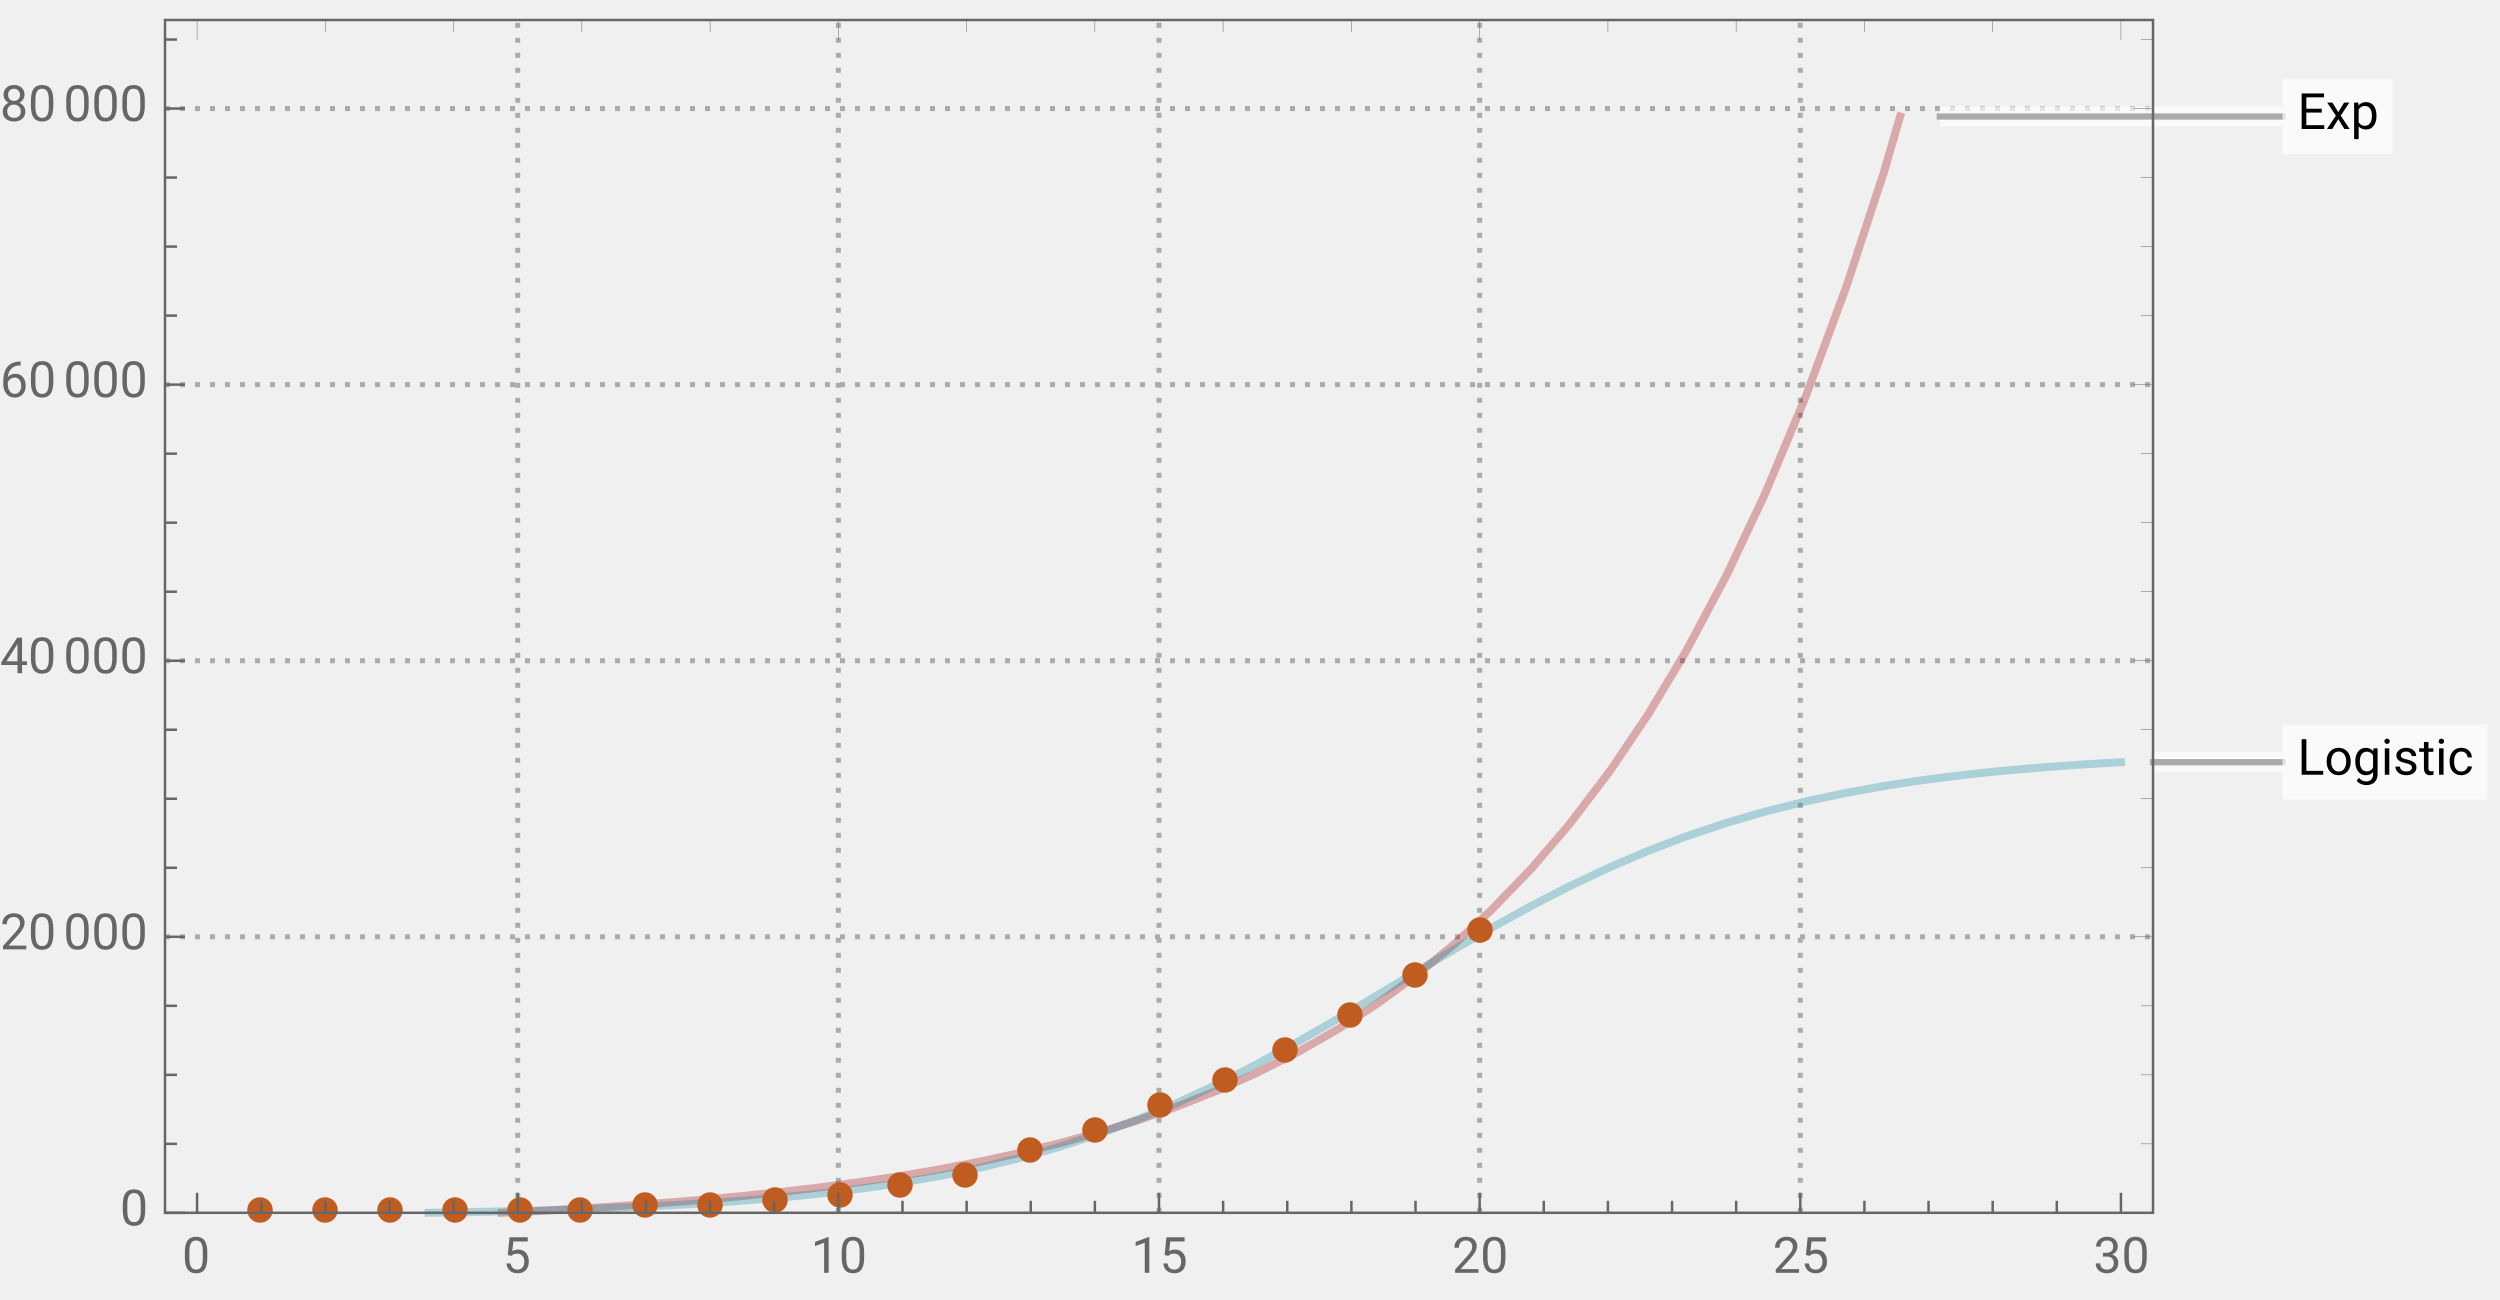
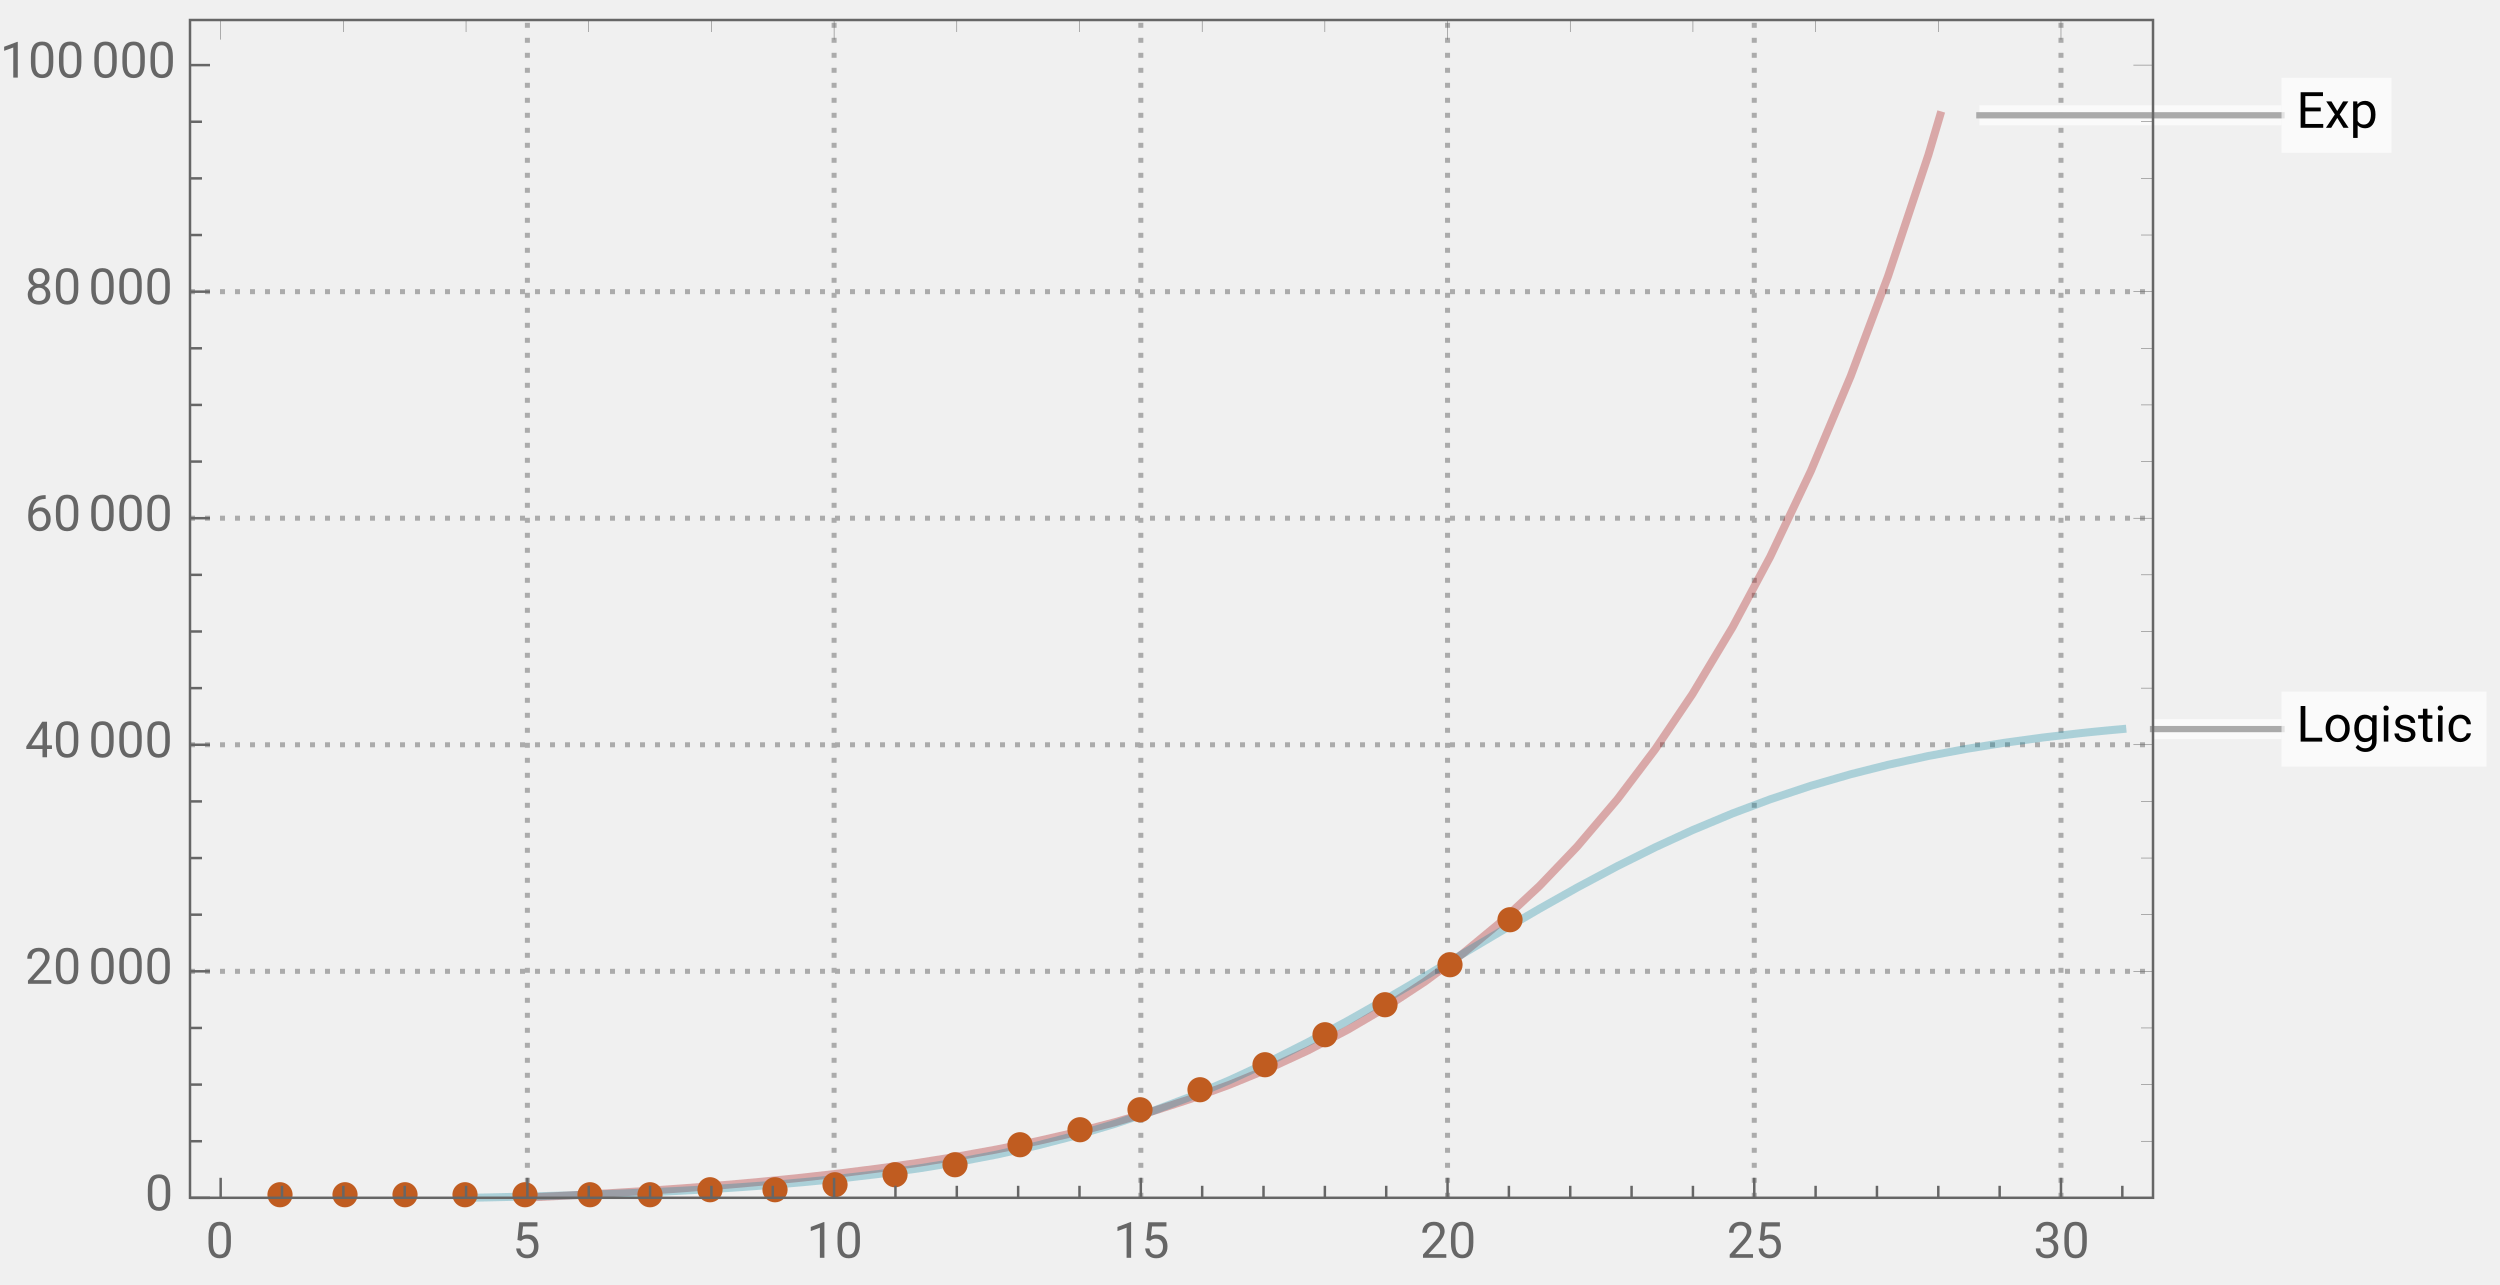
- <svg xmlns="http://www.w3.org/2000/svg" xmlns:xlink="http://www.w3.org/1999/xlink" width="500pt" height="260pt" viewBox="0 0 500 260">
+ <svg xmlns="http://www.w3.org/2000/svg" xmlns:xlink="http://www.w3.org/1999/xlink" width="500pt" height="257pt" viewBox="0 0 500 257">
  <defs>
    <symbol overflow="visible" id="a">
      <path d="M1.766-.766h3.37V0H.825v-7.11h.942zm0 0" />
    </symbol>
    <symbol overflow="visible" id="b">
      <path d="M.445-2.691c0-.516.102-.98.305-1.395a2.25 2.25 0 01.848-.957c.363-.227.777-.34 1.246-.34.719 0 1.3.25 1.742.75.445.496.668 1.16.668 1.985v.066c0 .512-.098.977-.297 1.383a2.24 2.24 0 01-.844.957 2.35 2.35 0 01-1.261.34c-.715 0-1.297-.25-1.743-.746-.445-.5-.664-1.157-.664-1.977zm.907.109c0 .586.136 1.055.41 1.41.27.356.633.531 1.09.531.46 0 .824-.18 1.093-.539.27-.36.407-.863.407-1.511 0-.579-.137-1.047-.415-1.407a1.312 1.312 0 00-1.093-.543c-.446 0-.809.18-1.082.536-.274.355-.41.863-.41 1.523zm0 0" />
    </symbol>
    <symbol overflow="visible" id="c">
      <path d="M.469-2.688c0-.82.191-1.476.57-1.964.383-.485.887-.73 1.516-.73.644 0 1.148.23 1.507.687l.043-.586h.825v5.156c0 .684-.2 1.219-.606 1.613-.406.395-.949.59-1.633.59a2.71 2.71 0 01-1.12-.242c-.364-.164-.641-.387-.833-.668l.469-.543c.387.477.86.719 1.418.719.441 0 .785-.125 1.031-.371.246-.246.367-.598.367-1.047v-.453c-.359.418-.855.625-1.48.625-.617 0-1.117-.25-1.5-.746-.383-.5-.574-1.18-.574-2.04zm.906.106c0 .594.125 1.062.367 1.402.246.34.586.512 1.028.512.57 0 .988-.262 1.253-.777V-3.86c-.277-.504-.691-.754-1.246-.754-.437 0-.78.168-1.027.511-.25.344-.375.848-.375 1.52zm0 0" />
    </symbol>
    <symbol overflow="visible" id="d">
      <path d="M1.664 0H.762v-5.281h.902zM.688-6.684c0-.148.046-.27.136-.37.09-.102.223-.153.395-.153.176 0 .312.05.402.152.09.102.137.223.137.371 0 .145-.047.27-.137.364-.09.097-.223.148-.402.148-.176 0-.305-.047-.395-.148a.518.518 0 01-.136-.364zm0 0" />
    </symbol>
    <symbol overflow="visible" id="e">
      <path d="M3.758-1.402a.659.659 0 00-.274-.567c-.183-.136-.504-.254-.96-.351-.458-.098-.82-.215-1.09-.352-.27-.137-.47-.297-.598-.488a1.161 1.161 0 01-.191-.672c0-.434.183-.8.55-1.098.367-.3.832-.453 1.403-.453.597 0 1.086.156 1.457.465.375.309.558.707.558 1.188h-.906c0-.247-.105-.461-.316-.641-.211-.18-.473-.27-.793-.27-.328 0-.586.075-.77.22a.666.666 0 00-.281.558c0 .218.086.383.258.496.172.11.484.215.937.316.45.102.817.219 1.094.36.281.14.488.308.625.507.133.196.203.434.203.72 0 .472-.191.85-.566 1.136-.38.285-.868.426-1.473.426-.422 0-.797-.075-1.121-.223a1.852 1.852 0 01-.766-.629 1.513 1.513 0 01-.273-.871h.902a.93.93 0 00.363.719c.227.18.528.265.895.265.344 0 .617-.066.824-.207a.635.635 0 00.309-.554zm0 0" />
    </symbol>
    <symbol overflow="visible" id="f">
      <path d="M1.91-6.563v1.282h.985v.695H1.91v3.277c0 .211.043.371.13.477.089.105.237.16.452.16.102 0 .246-.023.43-.062V0a2.573 2.573 0 01-.695.098c-.403 0-.707-.121-.914-.368-.204-.242-.305-.59-.305-1.039v-3.277H.043v-.695h.965v-1.282zm0 0" />
    </symbol>
    <symbol overflow="visible" id="g">
      <path d="M2.805-.64a1.3 1.3 0 00.843-.294 1.01 1.01 0 00.399-.73h.855c-.015.3-.12.59-.312.863a2.03 2.03 0 01-.77.653 2.2 2.2 0 01-1.015.246c-.72 0-1.293-.239-1.72-.72C.66-1.101.45-1.757.45-2.593v-.148c0-.516.094-.973.285-1.375.188-.399.457-.711.813-.93.351-.223.77-.336 1.25-.336.594 0 1.086.18 1.476.535.395.356.602.817.63 1.38h-.856a1.238 1.238 0 00-.387-.84 1.217 1.217 0 00-.863-.333c-.457 0-.813.168-1.067.496-.253.332-.378.81-.378 1.434v.172c0 .61.125 1.078.375 1.406.25.328.609.492 1.078.492zm0 0" />
    </symbol>
    <symbol overflow="visible" id="h">
      <path d="M4.844-3.285H1.762v2.52h3.582V0H.824v-7.11h4.469v.774H1.762v2.281h3.082zm0 0" />
    </symbol>
    <symbol overflow="visible" id="i">
      <path d="M2.457-3.355l1.172-1.926h1.055l-1.73 2.61L4.733 0H3.691L2.47-1.977 1.25 0H.2l1.784-2.672-1.73-2.61h1.043zm0 0" />
    </symbol>
    <symbol overflow="visible" id="j">
      <path d="M5.148-2.582c0 .805-.187 1.45-.554 1.941-.367.493-.864.739-1.492.739-.641 0-1.149-.203-1.516-.61v2.543H.684V-5.28h.824l.047.586c.367-.457.875-.688 1.53-.688.634 0 1.138.242 1.509.719.367.48.554 1.144.554 2zm-.906-.106c0-.593-.125-1.062-.379-1.41-.254-.343-.601-.515-1.047-.515-.546 0-.957.242-1.23.726v2.524c.27.48.684.722 1.242.722.434 0 .777-.171 1.031-.515.258-.344.383-.852.383-1.532zm0 0" />
    </symbol>
    <symbol overflow="visible" id="k">
      <path d="M5.047-3.031c0 1.058-.18 1.844-.54 2.36-.362.51-.925.769-1.694.769-.758 0-1.32-.25-1.684-.754C.766-1.16.574-1.91.562-2.91v-1.207c0-1.043.18-1.82.54-2.328.363-.508.93-.762 1.703-.762.765 0 1.328.246 1.687.734.36.489.547 1.246.555 2.27zm-.902-1.235c0-.765-.106-1.324-.32-1.675-.216-.348-.555-.524-1.02-.524-.465 0-.801.176-1.012.524-.211.347-.32.882-.328 1.605v1.445c0 .77.113 1.336.336 1.704.222.367.558.546 1.012.546.445 0 .777-.171.992-.515.218-.344.332-.89.34-1.633zm0 0" />
    </symbol>
    <symbol overflow="visible" id="l">
      <path d="M1.008-3.563l.36-3.546h3.64v.836H2.133l-.215 1.937a2.32 2.32 0 011.187-.309c.649 0 1.16.215 1.543.645.383.426.57 1.004.57 1.734 0 .735-.195 1.309-.593 1.73-.395.423-.945.634-1.656.634-.63 0-1.14-.176-1.54-.524C1.032-.773.81-1.254.75-1.87h.855c.055.406.2.715.434.922.234.207.547.308.93.308.422 0 .75-.14.988-.43.238-.284.36-.679.36-1.187 0-.472-.13-.855-.387-1.144-.258-.285-.606-.43-1.035-.43-.395 0-.704.086-.926.258l-.242.195zm0 0" />
    </symbol>
    <symbol overflow="visible" id="m">
      <path d="M3.559 0h-.907v-6.02l-1.824.668v-.82l2.59-.973h.14zm0 0" />
    </symbol>
    <symbol overflow="visible" id="n">
      <path d="M5.25 0H.59v-.648l2.46-2.735c.364-.414.618-.75.755-1.008.14-.257.21-.527.21-.804 0-.371-.113-.676-.34-.914-.222-.239-.523-.356-.898-.356-.449 0-.797.13-1.047.383-.25.254-.37.613-.37 1.066H.452c0-.652.211-1.183.633-1.586.422-.402.984-.605 1.691-.605.66 0 1.184.172 1.567.52.386.347.578.808.578 1.382 0 .703-.445 1.535-1.336 2.5L1.68-.738h3.57zm0 0" />
    </symbol>
    <symbol overflow="visible" id="o">
      <path d="M1.906-3.992h.676c.426-.008.762-.121 1.008-.34.242-.219.363-.512.363-.883 0-.832-.414-1.25-1.242-1.25-.39 0-.703.113-.938.336-.23.223-.347.516-.347.887H.523c0-.563.204-1.031.618-1.406.41-.372.933-.559 1.57-.559.672 0 1.195.176 1.578.531.379.356.57.848.57 1.48 0 .31-.101.61-.3.9a1.81 1.81 0 01-.817.648c.39.125.692.328.903.617.214.285.32.636.32 1.047 0 .64-.207 1.144-.625 1.52-.418.374-.957.562-1.625.562s-1.211-.18-1.63-.543c-.417-.36-.624-.836-.624-1.43h.906c0 .375.121.672.367.898.243.227.57.336.98.336.438 0 .77-.113 1-.34.231-.23.349-.554.349-.98 0-.414-.125-.734-.383-.953-.254-.223-.618-.336-1.098-.344h-.676zm0 0" />
    </symbol>
    <symbol overflow="visible" id="p">
      <path d="M4.406-2.387h.985v.739h-.985V0h-.91v-1.648H.258v-.536L3.44-7.109h.965zm-3.12 0h2.21v-3.488l-.105.195zm0 0" />
    </symbol>
    <symbol overflow="visible" id="q">
      <path d="M4.137-7.113v.765h-.168c-.703.012-1.262.223-1.68.625-.414.403-.656.973-.723 1.703.375-.43.887-.644 1.536-.644.617 0 1.113.219 1.48.656.371.438.555 1 .555 1.688 0 .734-.2 1.32-.598 1.757-.398.442-.934.66-1.605.66-.68 0-1.23-.261-1.653-.784C.855-1.212.645-1.883.645-2.704v-.348c0-1.308.277-2.308.835-3 .56-.691 1.391-1.047 2.497-1.062zM2.949-3.91c-.308 0-.594.09-.855.277a1.446 1.446 0 00-.54.7v.331c0 .586.13 1.059.395 1.414.262.36.59.54.985.54.406 0 .726-.153.96-.45.231-.3.348-.691.348-1.175 0-.489-.117-.887-.351-1.188a1.14 1.14 0 00-.942-.45zm0 0" />
    </symbol>
    <symbol overflow="visible" id="r">
      <path d="M4.902-5.254c0 .356-.093.672-.28.95a1.95 1.95 0 01-.759.648c.371.16.664.39.88.695.218.309.327.656.327 1.043 0 .613-.21 1.105-.625 1.469-.414.363-.96.547-1.636.547-.684 0-1.23-.184-1.645-.551C.754-.82.547-1.31.547-1.918c0-.387.105-.73.316-1.043.207-.309.5-.543.871-.703a1.869 1.869 0 01-.75-.648 1.693 1.693 0 01-.273-.942c0-.598.195-1.074.578-1.426.383-.351.89-.527 1.52-.527.625 0 1.128.176 1.515.527.387.352.578.828.578 1.426zm-.738 3.316c0-.398-.125-.722-.379-.972-.25-.25-.582-.375-.988-.375s-.73.12-.977.37c-.246.247-.37.571-.37.978 0 .402.12.718.359.953.238.23.574.343 1 .343.421 0 .753-.117.996-.347.242-.235.36-.551.36-.95zM2.81-6.465c-.356 0-.645.11-.864.328-.218.223-.328.52-.328.899 0 .36.106.652.324.875.215.222.504.336.868.336.359 0 .648-.114.867-.336C3.89-4.586 4-4.88 4-5.238c0-.364-.113-.657-.336-.887a1.16 1.16 0 00-.855-.34zm0 0" />
    </symbol>
  </defs>
-   <path d="M103.543 242.559V4m64.129 238.559V4M231.8 242.559V4m64.13 238.559V4m64.129 238.559V4M33 187.36h397.602M33 132.145h397.602M33 76.926h397.602M33 21.707h397.602" fill="none" stroke="#666" stroke-opacity=".5" stroke-dasharray="1,2" stroke-miterlimit="3.25" />
-   <path d="M100.363 242.559l1.946-.086 7.53-.391 8.169-.477 7.62-.5 7.474-.55 8.109-.672 7.566-.707 8.203-.867 8.051-.961 7.508-1.012 8.145-1.234 7.601-1.301 8.238-1.59 8.086-1.77 7.543-1.859 8.18-2.273 7.637-2.395 7.488-2.637 8.121-3.218 7.578-3.391 8.215-4.145 8.067-4.605 7.523-4.84 8.156-5.918 7.617-6.23 7.465-6.856 8.098-8.375 7.558-8.808 8.196-10.774 7.648-11.347 7.5-12.493 8.137-15.273 7.594-16.07 8.226-19.657 8.078-21.855 7.54-22.969 3.242-11.152" fill="none" stroke-width="1.6" stroke-linecap="square" stroke="#a60000" stroke-opacity=".3" stroke-miterlimit="3.25" />
-   <path d="M85.727 242.559l.285-.004h.129l.129-.004.257-.004.512-.008 1.031-.016 2.055-.035 4.11-.078.128-.004h.125l.254-.008.504-.007 1.008-.024 2.02-.043 4.035-.09.234-.007.238-.004.469-.012.941-.024 1.883-.05 3.766-.106h.129l.125-.004.258-.007.507-.016 1.024-.031 2.039-.067 4.086-.136.117-.004.117-.008.715-.024.953-.035 1.906-.074 3.813-.156.117-.008.117-.004.235-.012.465-.02.933-.042 1.871-.086 3.735-.188.128-.004.125-.007.254-.016.508-.027 1.012-.055 2.027-.113 4.055-.246.117-.008.121-.008.235-.016.472-.027.946-.062 1.894-.133 3.781-.278.13-.007.128-.012.254-.02.512-.039 1.027-.082 2.05-.168 4.102-.367.5-.047.504-.047 1.008-.097 2.012-.203 4.027-.434.235-.024 1.64-.19 1.88-.227 3.753-.48.129-.02.125-.016.254-.035.512-.07 1.015-.141 2.035-.293 4.075-.63 7.601-1.331 8.238-1.711 8.086-1.984 7.543-2.153 8.18-2.687 7.637-2.864 7.488-3.148 8.121-3.781 7.578-3.856 8.215-4.484 8.067-4.64 7.523-4.466 8.156-4.898 7.617-4.523 7.465-4.317 8.098-4.457 7.558-3.89 8.196-3.868 7.648-3.261 7.5-2.86 8.137-2.726 7.594-2.215 8.226-2.059 8.078-1.715 7.54-1.351.124-.024.13-.02.253-.042 1.535-.246 2.04-.317 4.085-.59.122-.015.117-.016.238-.03.48-.067.954-.13 1.906-.245 3.812-.461.235-.024.703-.082.933-.105 1.872-.203 3.738-.38.125-.011.129-.012.254-.023.503-.047 1.016-.098 2.027-.183 4.06-.34.116-.008.121-.012.235-.015.472-.04.95-.074 1.89-.14 3.785-.262.133-.008.133-.011.262-.016.531-.035 1.055-.067 2.113-.132.266-.016.261-.016.532-.03 1.054-.06.266-.015.262-.016.527-.027.531-.031.13-.008.132-.004.265-.016" fill="none" stroke-width="1.6" stroke-linecap="square" stroke="#0d86a0" stroke-opacity=".3" stroke-miterlimit="3.25" />
-   <path d="M430.602 152.445h25.902" fill="none" stroke-width="4" stroke-linejoin="round" stroke="#fff" stroke-opacity=".667" stroke-miterlimit="3.25" />
-   <path d="M430.602 152.445h25.902" fill="none" stroke-width="1.25" stroke-linecap="square" stroke="#aaa" stroke-miterlimit="3.25" />
-   <path d="M497.504 144.945v15h-41v-15zm0 0" fill="#fff" fill-opacity=".667" />
-   <use xlink:href="#a" x="459.504" y="154.945" />
-   <use xlink:href="#b" x="464.885" y="154.945" />
-   <use xlink:href="#c" x="470.588" y="154.945" />
-   <use xlink:href="#d" x="476.198" y="154.945" />
-   <use xlink:href="#e" x="478.625" y="154.945" />
-   <use xlink:href="#f" x="483.781" y="154.945" />
-   <use xlink:href="#d" x="487.048" y="154.945" />
-   <use xlink:href="#g" x="489.475" y="154.945" />
-   <path d="M387.969 23.3h68.535" fill="none" stroke-width="4" stroke-linejoin="round" stroke="#fff" stroke-opacity=".667" stroke-miterlimit="3.25" />
-   <path d="M387.969 23.3h68.535" fill="none" stroke-width="1.25" stroke-linecap="square" stroke="#aaa" stroke-miterlimit="3.25" />
-   <path d="M478.504 15.8v15h-22v-15zm0 0" fill="#fff" fill-opacity=".667" />
-   <use xlink:href="#h" x="459.504" y="25.8" />
-   <use xlink:href="#i" x="465.188" y="25.8" />
-   <use xlink:href="#j" x="470.144" y="25.8" />
-   <path d="M54.55 242c0-.676-.269-1.324-.745-1.805A2.565 2.565 0 0052 239.45c-.676 0-1.324.27-1.805.746A2.565 2.565 0 0049.45 242c0 .676.27 1.324.746 1.805.48.476 1.13.746 1.805.746.676 0 1.324-.27 1.805-.746.476-.48.746-1.13.746-1.805zm13 0c0-.676-.269-1.324-.745-1.805A2.565 2.565 0 0065 239.45c-.676 0-1.324.27-1.805.746A2.565 2.565 0 0062.45 242c0 .676.27 1.324.746 1.805.48.476 1.13.746 1.805.746.676 0 1.324-.27 1.805-.746.476-.48.746-1.13.746-1.805zm13 0c0-.676-.269-1.324-.745-1.805A2.565 2.565 0 0078 239.45c-.676 0-1.324.27-1.805.746A2.565 2.565 0 0075.45 242c0 .676.27 1.324.746 1.805.48.476 1.13.746 1.805.746.676 0 1.324-.27 1.805-.746.476-.48.746-1.13.746-1.805zm13 0c0-.676-.269-1.324-.745-1.805A2.565 2.565 0 0091 239.45c-.676 0-1.324.27-1.805.746A2.565 2.565 0 0088.45 242c0 .676.27 1.324.746 1.805.48.476 1.13.746 1.805.746.676 0 1.324-.27 1.805-.746.476-.48.746-1.13.746-1.805zm13 0c0-.676-.269-1.324-.745-1.805a2.565 2.565 0 00-1.805-.746c-.676 0-1.324.27-1.805.746a2.565 2.565 0 00-.746 1.805c0 .676.27 1.324.746 1.805.48.476 1.13.746 1.805.746.676 0 1.324-.27 1.805-.746.476-.48.746-1.13.746-1.805zm12 0c0-.676-.269-1.324-.745-1.805a2.565 2.565 0 00-1.805-.746c-.676 0-1.324.27-1.805.746a2.565 2.565 0 00-.746 1.805c0 .676.27 1.324.746 1.805.48.476 1.13.746 1.805.746.676 0 1.324-.27 1.805-.746.476-.48.746-1.13.746-1.805zm13-1c0-.676-.269-1.324-.745-1.805a2.565 2.565 0 00-1.805-.746c-.676 0-1.324.27-1.805.746a2.565 2.565 0 00-.746 1.805c0 .676.27 1.324.746 1.805.48.476 1.13.746 1.805.746.676 0 1.324-.27 1.805-.746.476-.48.746-1.13.746-1.805zm13 0c0-.676-.269-1.324-.745-1.805a2.565 2.565 0 00-1.805-.746c-.676 0-1.324.27-1.805.746a2.565 2.565 0 00-.746 1.805c0 .676.27 1.324.746 1.805.48.476 1.13.746 1.805.746.676 0 1.324-.27 1.805-.746.476-.48.746-1.13.746-1.805zm13-1c0-.676-.269-1.324-.745-1.805a2.565 2.565 0 00-1.805-.746c-.676 0-1.324.27-1.805.746a2.565 2.565 0 00-.746 1.805c0 .676.27 1.324.746 1.805.48.476 1.13.746 1.805.746.676 0 1.324-.27 1.805-.746.476-.48.746-1.13.746-1.805zm13-1c0-.676-.269-1.324-.745-1.805a2.565 2.565 0 00-1.805-.746c-.676 0-1.324.27-1.805.746a2.565 2.565 0 00-.746 1.805c0 .676.27 1.324.746 1.805.48.476 1.13.746 1.805.746.676 0 1.324-.27 1.805-.746.476-.48.746-1.13.746-1.805zm12-2c0-.676-.269-1.324-.745-1.805a2.565 2.565 0 00-1.805-.746c-.676 0-1.324.27-1.805.746a2.565 2.565 0 00-.746 1.805c0 .676.27 1.324.746 1.805.48.476 1.13.746 1.805.746.676 0 1.324-.27 1.805-.746.476-.48.746-1.13.746-1.805zm13-2c0-.676-.269-1.324-.745-1.805a2.565 2.565 0 00-1.805-.746c-.676 0-1.324.27-1.805.746a2.565 2.565 0 00-.746 1.805c0 .676.27 1.324.746 1.805.48.476 1.13.746 1.805.746.676 0 1.324-.27 1.805-.746.476-.48.746-1.13.746-1.805zm13-5c0-.676-.269-1.324-.745-1.805a2.565 2.565 0 00-1.805-.746c-.676 0-1.324.27-1.805.746a2.565 2.565 0 00-.746 1.805c0 .676.27 1.324.746 1.805.48.476 1.13.746 1.805.746.676 0 1.324-.27 1.805-.746.476-.48.746-1.13.746-1.805zm13-4c0-.676-.269-1.324-.745-1.805a2.565 2.565 0 00-1.805-.746c-.676 0-1.324.27-1.805.746a2.565 2.565 0 00-.746 1.805c0 .676.27 1.324.746 1.805.48.476 1.13.746 1.805.746.676 0 1.324-.27 1.805-.746.476-.48.746-1.13.746-1.805zm13-5c0-.676-.269-1.324-.745-1.805a2.565 2.565 0 00-1.805-.746c-.676 0-1.324.27-1.805.746a2.565 2.565 0 00-.746 1.805c0 .676.27 1.324.746 1.805.48.476 1.13.746 1.805.746.676 0 1.324-.27 1.805-.746.476-.48.746-1.13.746-1.805zm13-5c0-.676-.269-1.324-.745-1.805a2.565 2.565 0 00-1.805-.746c-.676 0-1.324.27-1.805.746a2.565 2.565 0 00-.746 1.805c0 .676.27 1.324.746 1.805.48.476 1.13.746 1.805.746.676 0 1.324-.27 1.805-.746.476-.48.746-1.13.746-1.805zm12-6c0-.676-.269-1.324-.745-1.805a2.565 2.565 0 00-1.805-.746c-.676 0-1.324.27-1.805.746a2.565 2.565 0 00-.746 1.805c0 .676.27 1.324.746 1.805.48.476 1.13.746 1.805.746.676 0 1.324-.27 1.805-.746.476-.48.746-1.13.746-1.805zm13-7c0-.676-.269-1.324-.745-1.805a2.565 2.565 0 00-1.805-.746c-.676 0-1.324.27-1.805.746a2.565 2.565 0 00-.746 1.805c0 .676.27 1.324.746 1.805.48.476 1.13.746 1.805.746.676 0 1.324-.27 1.805-.746.476-.48.746-1.13.746-1.805zm13-8c0-.676-.269-1.324-.745-1.805a2.565 2.565 0 00-1.805-.746c-.676 0-1.324.27-1.805.746a2.565 2.565 0 00-.746 1.805c0 .676.27 1.324.746 1.805.48.476 1.13.746 1.805.746.676 0 1.324-.27 1.805-.746.476-.48.746-1.13.746-1.805zm13-9c0-.676-.269-1.324-.745-1.805a2.565 2.565 0 00-1.805-.746c-.676 0-1.324.27-1.805.746a2.565 2.565 0 00-.746 1.805c0 .676.27 1.324.746 1.805.48.476 1.13.746 1.805.746.676 0 1.324-.27 1.805-.746.476-.48.746-1.13.746-1.805zm0 0" fill-rule="evenodd" fill="#c05c20" />
-   <path d="M430.602 242.559H33m0 0V4m0 0h397.602m0 0v238.559" fill="none" stroke-width=".5" stroke-linecap="square" stroke="#666" stroke-miterlimit="3.25" />
-   <path d="M39.414 242.559v-4" fill="none" stroke-width=".5" stroke="#666" stroke-miterlimit="3.25" />
-   <use xlink:href="#k" x="36.413" y="254.56" fill="#666" />
-   <path d="M52.238 242.559v-2.399m12.828 2.399v-2.399m12.824 2.399v-2.399m12.825 2.399v-2.399m12.828 2.399v-4" fill="none" stroke-width=".5" stroke="#666" stroke-miterlimit="3.25" />
-   <use xlink:href="#l" x="100.542" y="254.56" fill="#666" />
-   <path d="M116.367 242.559v-2.399m12.828 2.399v-2.399m12.825 2.399v-2.399m12.824 2.399v-2.399m12.828 2.399v-4" fill="none" stroke-width=".5" stroke="#666" stroke-miterlimit="3.25" />
+   <path d="M105.477 239.559V4m61.343 235.559V4m61.344 235.559V4m61.344 235.559V4m61.344 235.559V4m61.343 235.559V4M38 194.262h392.602M38 148.953h392.602M38 103.64h392.602M38 58.332h392.602" fill="none" stroke="#666" stroke-opacity=".5" stroke-dasharray="1,2" stroke-miterlimit="3.25" />
+   <path d="M104.266 239.559l2.039-.09 7.445-.371 8.07-.45 7.535-.476 7.387-.52 8.016-.636 7.476-.664 8.11-.813 7.957-.898 7.422-.942 8.05-1.148 7.516-1.207 8.14-1.473 7.993-1.629 7.457-1.71 8.086-2.083 7.547-2.191 7.402-2.403 8.027-2.93 7.493-3.073 8.12-3.747 7.973-4.156 7.434-4.351 8.062-5.305 7.528-5.574 7.379-6.114 8.007-7.449 7.473-7.812 8.098-9.528 7.562-10.007 7.414-10.993 8.04-13.394 7.507-14.059 8.133-17.144 7.984-19.012 7.45-19.926 8.078-24.293 2.344-7.93" fill="none" stroke-width="1.6" stroke-linecap="square" stroke="#a60000" stroke-opacity=".3" stroke-miterlimit="3.25" />
+   <path d="M93.766 239.559l.496-.008 4.062-.082.25-.008.25-.004.496-.012 1-.023 1.993-.043 3.992-.102.117-.004h.113l.235-.007 1.394-.036 1.863-.054 3.723-.11.25-.007.254-.008 1.512-.047 2.02-.07 4.034-.145.47-.016.472-.02.941-.034 1.883-.074 3.77-.165.113-.003.117-.004.23-.012.461-.02.926-.043 1.844-.09 3.695-.187.125-.008.125-.004.25-.015.504-.028 1-.054 2.004-.114 4.008-.246.234-.015.235-.012.464-.031.938-.063 1.867-.129 3.738-.27.13-.007.124-.012.762-.058 1.012-.078 2.027-.165 4.055-.351.125-.012.12-.012.25-.023.497-.047.996-.094 1.988-.191 3.98-.414 7.423-.871 8.05-1.117 7.516-1.227 8.14-1.558 7.993-1.793 7.457-1.93 8.086-2.402 7.547-2.555 7.402-2.8 8.027-3.388 7.493-3.472 8.12-4.086 7.973-4.293 7.434-4.211 8.062-4.715 7.528-4.477 7.379-4.378 8.007-4.665 7.473-4.203 8.098-4.32 7.562-3.766 7.414-3.406 8.04-3.36 7.507-2.812 8.133-2.703 7.984-2.316 7.45-1.883 8.078-1.766 7.539-1.41 7.39-1.191 8.024-1.098 7.484-.867.13-.012.128-.015.785-.082 1.043-.11 2.09-.207.129-.012.133-.011.262-.028.519-.05 1.047-.098.258-.024.785-.07.129-.012.133-.011.261-.024.258-.023.133-.012.129-.012" fill="none" stroke-width="1.6" stroke-linecap="square" stroke="#0d86a0" stroke-opacity=".3" stroke-miterlimit="3.25" />
+   <path d="M430.602 145.816h25.703" fill="none" stroke-width="4" stroke-linejoin="round" stroke="#fff" stroke-opacity=".667" stroke-miterlimit="3.25" />
+   <path d="M430.602 145.816h25.703" fill="none" stroke-width="1.25" stroke-linecap="square" stroke="#aaa" stroke-miterlimit="3.25" />
+   <path d="M497.305 138.316v15h-41v-15zm0 0" fill="#fff" fill-opacity=".667" />
+   <use xlink:href="#a" x="459.304" y="148.316" />
+   <use xlink:href="#b" x="464.685" y="148.316" />
+   <use xlink:href="#c" x="470.388" y="148.316" />
+   <use xlink:href="#d" x="475.998" y="148.316" />
+   <use xlink:href="#e" x="478.425" y="148.316" />
+   <use xlink:href="#f" x="483.581" y="148.316" />
+   <use xlink:href="#d" x="486.848" y="148.316" />
+   <use xlink:href="#g" x="489.275" y="148.316" />
+   <path d="M395.871 23.059h60.434" fill="none" stroke-width="4" stroke-linejoin="round" stroke="#fff" stroke-opacity=".667" stroke-miterlimit="3.25" />
+   <path d="M395.871 23.059h60.434" fill="none" stroke-width="1.25" stroke-linecap="square" stroke="#aaa" stroke-miterlimit="3.25" />
+   <path d="M478.305 15.559v15h-22v-15zm0 0" fill="#fff" fill-opacity=".667" />
+   <use xlink:href="#h" x="459.304" y="25.557" />
+   <use xlink:href="#i" x="464.988" y="25.557" />
+   <use xlink:href="#j" x="469.944" y="25.557" />
+   <path d="M58.52 239a2.52 2.52 0 10-5.039.001A2.52 2.52 0 0058.52 239zm13 0a2.52 2.52 0 10-5.039.001A2.52 2.52 0 0071.52 239zm12 0a2.52 2.52 0 10-5.039.001A2.52 2.52 0 0083.52 239zm12 0a2.52 2.52 0 10-5.039.001A2.52 2.52 0 0095.52 239zm12 0a2.52 2.52 0 10-5.039.001 2.52 2.52 0 005.039-.001zm13 0a2.52 2.52 0 10-5.039.001 2.52 2.52 0 005.039-.001zm12 0a2.52 2.52 0 10-5.039.001 2.52 2.52 0 005.039-.001zm12-1a2.52 2.52 0 10-5.039.001 2.52 2.52 0 005.039-.001zm13 0a2.52 2.52 0 10-5.039.001 2.52 2.52 0 005.039-.001zm12-1a2.52 2.52 0 10-5.039.001 2.52 2.52 0 005.039-.001zm12-2a2.52 2.52 0 10-5.039.001 2.52 2.52 0 005.039-.001zm12-2a2.52 2.52 0 10-5.039.001 2.52 2.52 0 005.039-.001zm13-4a2.52 2.52 0 10-5.039.001 2.52 2.52 0 005.039-.001zm12-3a2.52 2.52 0 10-5.039.001 2.52 2.52 0 005.039-.001zm12-4a2.52 2.52 0 10-5.039.001 2.52 2.52 0 005.039-.001zm12-4a2.52 2.52 0 10-5.039.001 2.52 2.52 0 005.039-.001zm13-5a2.52 2.52 0 10-5.039.001 2.52 2.52 0 005.039-.001zm12-6a2.52 2.52 0 10-5.039.001 2.52 2.52 0 005.039-.001zm12-6a2.52 2.52 0 10-5.039.001 2.52 2.52 0 005.039-.001zm13-8a2.52 2.52 0 10-5.039.001 2.52 2.52 0 005.039-.001zm12-9a2.52 2.52 0 10-5.039.001 2.52 2.52 0 005.039-.001zm0 0" fill-rule="evenodd" fill="#c05c20" />
+   <path d="M430.602 239.559H38m0 0V4m0 0h392.602m0 0v235.559" fill="none" stroke-width=".5" stroke-linecap="square" stroke="#666" stroke-miterlimit="3.25" />
+   <path d="M44.133 239.559v-4" fill="none" stroke-width=".5" stroke="#666" stroke-miterlimit="3.25" />
+   <use xlink:href="#k" x="41.134" y="251.56" fill="#666" />
+   <path d="M56.402 239.559v-2.399m12.27 2.399v-2.399m12.269 2.399v-2.399m12.269 2.399v-2.399m12.267 2.399v-4" fill="none" stroke-width=".5" stroke="#666" stroke-miterlimit="3.25" />
+   <use xlink:href="#l" x="102.478" y="251.56" fill="#666" />
+   <path d="M117.746 239.559v-2.399m12.27 2.399v-2.399m12.269 2.399v-2.399m12.27 2.399v-2.399m12.265 2.399v-4" fill="none" stroke-width=".5" stroke="#666" stroke-miterlimit="3.25" />
  <g fill="#666">
-     <use xlink:href="#m" x="162.171" y="254.56" />
-     <use xlink:href="#k" x="167.786" y="254.56" />
+     <use xlink:href="#m" x="161.322" y="251.56" />
+     <use xlink:href="#k" x="166.937" y="251.56" />
  </g>
-   <path d="M180.496 242.559v-2.399m12.828 2.399v-2.399m12.824 2.399v-2.399m12.825 2.399v-2.399m12.827 2.399v-4" fill="none" stroke-width=".5" stroke="#666" stroke-miterlimit="3.25" />
+   <path d="M179.09 239.559v-2.399m12.27 2.399v-2.399m12.269 2.399v-2.399m12.269 2.399v-2.399m12.266 2.399v-4" fill="none" stroke-width=".5" stroke="#666" stroke-miterlimit="3.25" />
  <g fill="#666">
-     <use xlink:href="#m" x="226.3" y="254.56" />
-     <use xlink:href="#l" x="231.915" y="254.56" />
+     <use xlink:href="#m" x="222.666" y="251.56" />
+     <use xlink:href="#l" x="228.281" y="251.56" />
  </g>
-   <path d="M244.625 242.559v-2.399m12.828 2.399v-2.399m12.824 2.399v-2.399m12.825 2.399v-2.399m12.828 2.399v-4" fill="none" stroke-width=".5" stroke="#666" stroke-miterlimit="3.25" />
+   <path d="M240.434 239.559v-2.399m12.269 2.399v-2.399m12.27 2.399v-2.399m12.269 2.399v-2.399m12.266 2.399v-4" fill="none" stroke-width=".5" stroke="#666" stroke-miterlimit="3.25" />
  <g fill="#666">
-     <use xlink:href="#n" x="290.429" y="254.56" />
-     <use xlink:href="#k" x="296.044" y="254.56" />
+     <use xlink:href="#n" x="284.009" y="251.56" />
+     <use xlink:href="#k" x="289.625" y="251.56" />
  </g>
-   <path d="M308.754 242.559v-2.399m12.828 2.399v-2.399m12.824 2.399v-2.399m12.824 2.399v-2.399m12.829 2.399v-4" fill="none" stroke-width=".5" stroke="#666" stroke-miterlimit="3.25" />
+   <path d="M301.777 239.559v-2.399m12.27 2.399v-2.399m12.269 2.399v-2.399m12.27 2.399v-2.399m12.266 2.399v-4" fill="none" stroke-width=".5" stroke="#666" stroke-miterlimit="3.25" />
  <g fill="#666">
-     <use xlink:href="#n" x="354.558" y="254.56" />
-     <use xlink:href="#l" x="360.173" y="254.56" />
+     <use xlink:href="#n" x="345.353" y="251.56" />
+     <use xlink:href="#l" x="350.968" y="251.56" />
  </g>
-   <path d="M372.883 242.559v-2.399m12.827 2.399v-2.399m12.825 2.399v-2.399m12.825 2.399v-2.399m12.828 2.399v-4" fill="none" stroke-width=".5" stroke="#666" stroke-miterlimit="3.25" />
+   <path d="M363.121 239.559v-2.399m12.269 2.399v-2.399m12.27 2.399v-2.399m12.27 2.399v-2.399m12.265 2.399v-4" fill="none" stroke-width=".5" stroke="#666" stroke-miterlimit="3.25" />
  <g fill="#666">
-     <use xlink:href="#o" x="418.687" y="254.56" />
-     <use xlink:href="#k" x="424.302" y="254.56" />
+     <use xlink:href="#o" x="406.697" y="251.56" />
+     <use xlink:href="#k" x="412.312" y="251.56" />
  </g>
-   <path d="M33 242.578h4" fill="none" stroke-width=".5" stroke="#666" stroke-miterlimit="3.25" />
-   <use xlink:href="#k" x="24" y="245.077" fill="#666" />
-   <path d="M33 228.773h2.398M33 214.969h2.398M33 201.164h2.398M33 187.36h4" fill="none" stroke-width=".5" stroke="#666" stroke-miterlimit="3.25" />
+   <path d="M424.465 239.559v-2.399M38 239.574h4" fill="none" stroke-width=".5" stroke="#666" stroke-miterlimit="3.25" />
+   <use xlink:href="#k" x="29" y="242.074" fill="#666" />
+   <path d="M38 228.246h2.398M38 216.918h2.398M38 205.59h2.398M38 194.262h4" fill="none" stroke-width=".5" stroke="#666" stroke-miterlimit="3.25" />
  <g fill="#666">
-     <use xlink:href="#n" y="189.86" />
-     <use xlink:href="#k" x="5.615" y="189.86" />
+     <use xlink:href="#n" x="5" y="196.763" />
+     <use xlink:href="#k" x="10.615" y="196.763" />
  </g>
  <g fill="#666">
-     <use xlink:href="#k" x="12.686" y="189.86" />
-     <use xlink:href="#k" x="18.301" y="189.86" />
-     <use xlink:href="#k" x="23.916" y="189.86" />
+     <use xlink:href="#k" x="17.686" y="196.763" />
+     <use xlink:href="#k" x="23.301" y="196.763" />
+     <use xlink:href="#k" x="28.916" y="196.763" />
  </g>
-   <path d="M33 173.555h2.398M33 159.75h2.398M33 145.945h2.398M33 132.145h4" fill="none" stroke-width=".5" stroke="#666" stroke-miterlimit="3.25" />
+   <path d="M38 182.934h2.398M38 171.61h2.398M38 160.281h2.398M38 148.953h4" fill="none" stroke-width=".5" stroke="#666" stroke-miterlimit="3.25" />
  <g fill="#666">
-     <use xlink:href="#p" y="134.643" />
-     <use xlink:href="#k" x="5.615" y="134.643" />
+     <use xlink:href="#p" x="5" y="151.452" />
+     <use xlink:href="#k" x="10.615" y="151.452" />
  </g>
  <g fill="#666">
-     <use xlink:href="#k" x="12.686" y="134.643" />
-     <use xlink:href="#k" x="18.301" y="134.643" />
-     <use xlink:href="#k" x="23.916" y="134.643" />
+     <use xlink:href="#k" x="17.686" y="151.452" />
+     <use xlink:href="#k" x="23.301" y="151.452" />
+     <use xlink:href="#k" x="28.916" y="151.452" />
  </g>
-   <path d="M33 118.34h2.398M33 104.535h2.398M33 90.73h2.398M33 76.926h4" fill="none" stroke-width=".5" stroke="#666" stroke-miterlimit="3.25" />
+   <path d="M38 137.625h2.398M38 126.297h2.398M38 114.969h2.398M38 103.64h4" fill="none" stroke-width=".5" stroke="#666" stroke-miterlimit="3.25" />
  <g fill="#666">
-     <use xlink:href="#q" y="79.426" />
-     <use xlink:href="#k" x="5.615" y="79.426" />
+     <use xlink:href="#q" x="5" y="106.141" />
+     <use xlink:href="#k" x="10.615" y="106.141" />
  </g>
  <g fill="#666">
-     <use xlink:href="#k" x="12.686" y="79.426" />
-     <use xlink:href="#k" x="18.301" y="79.426" />
-     <use xlink:href="#k" x="23.916" y="79.426" />
+     <use xlink:href="#k" x="17.686" y="106.141" />
+     <use xlink:href="#k" x="23.301" y="106.141" />
+     <use xlink:href="#k" x="28.916" y="106.141" />
  </g>
-   <path d="M33 63.121h2.398M33 49.316h2.398M33 35.512h2.398M33 21.707h4" fill="none" stroke-width=".5" stroke="#666" stroke-miterlimit="3.25" />
+   <path d="M38 92.313h2.398M38 80.984h2.398M38 69.66h2.398M38 58.332h4" fill="none" stroke-width=".5" stroke="#666" stroke-miterlimit="3.25" />
  <g fill="#666">
-     <use xlink:href="#r" y="24.209" />
-     <use xlink:href="#k" x="5.615" y="24.209" />
+     <use xlink:href="#r" x="5" y="60.831" />
+     <use xlink:href="#k" x="10.615" y="60.831" />
  </g>
  <g fill="#666">
-     <use xlink:href="#k" x="12.686" y="24.209" />
-     <use xlink:href="#k" x="18.301" y="24.209" />
-     <use xlink:href="#k" x="23.916" y="24.209" />
+     <use xlink:href="#k" x="17.686" y="60.831" />
+     <use xlink:href="#k" x="23.301" y="60.831" />
+     <use xlink:href="#k" x="28.916" y="60.831" />
  </g>
-   <path d="M33 7.906h2.398" fill="none" stroke-width=".5" stroke="#666" stroke-miterlimit="3.25" />
-   <path d="M39.414 4v3.977M167.672 4v3.977M295.93 4v3.977M424.188 4v3.977M65.066 4v2.398M90.715 4v2.398M116.367 4v2.398M142.02 4v2.398M193.324 4v2.398M218.973 4v2.398M244.625 4v2.398M270.277 4v2.398M321.582 4v2.398M347.23 4v2.398M372.883 4v2.398M398.535 4v2.398m32.067 180.962h-3.977m3.977-55.215h-3.977m3.977-55.219h-3.977m3.977-55.219h-3.977m3.977 207.066h-2.403m2.403-13.804h-2.403m2.403-13.805h-2.403m2.403-27.609h-2.403m2.403-13.805h-2.403m2.403-13.805h-2.403m2.403-27.605h-2.403m2.403-13.805h-2.403m2.403-13.805h-2.403m2.403-27.609h-2.403m2.403-13.805h-2.403m2.403-13.804h-2.403m2.403-27.606h-2.403" fill="none" stroke-width=".1" stroke="#666" stroke-miterlimit="3.25" />
+   <path d="M38 47.004h2.398M38 35.676h2.398M38 24.348h2.398M38 13.02h4" fill="none" stroke-width=".5" stroke="#666" stroke-miterlimit="3.25" />
+   <g fill="#666">
+     <use xlink:href="#m" y="15.52" />
+     <use xlink:href="#k" x="5.615" y="15.52" />
+     <use xlink:href="#k" x="11.23" y="15.52" />
+   </g>
+   <g fill="#666">
+     <use xlink:href="#k" x="18.301" y="15.52" />
+     <use xlink:href="#k" x="23.916" y="15.52" />
+     <use xlink:href="#k" x="29.531" y="15.52" />
+   </g>
+   <path d="M44.133 4v3.926M166.82 4v3.926M289.508 4v3.926M412.195 4v3.926M68.672 4v2.398M93.21 4v2.398M117.746 4v2.398M142.285 4v2.398M191.36 4v2.398M215.898 4v2.398M240.434 4v2.398M264.973 4v2.398M314.047 4v2.398M338.586 4v2.398M363.121 4v2.398M387.66 4v2.398m42.942 187.864h-3.926m3.926-45.309h-3.926m3.926-45.313h-3.926m3.926-45.308h-3.926m3.926-45.312h-3.926m3.926 215.226h-2.403m2.403-11.328h-2.403m2.403-11.328h-2.403m2.403-22.656h-2.403m2.403-11.324h-2.403m2.403-11.329h-2.403m2.403-22.656h-2.403m2.403-11.328h-2.403m2.403-11.328h-2.403m2.403-22.656h-2.403m2.403-11.329h-2.403m2.403-11.324h-2.403m2.403-22.656h-2.403m2.403-11.328h-2.403m2.403-11.328h-2.403" fill="none" stroke-width=".1" stroke="#666" stroke-miterlimit="3.25" />
</svg>
